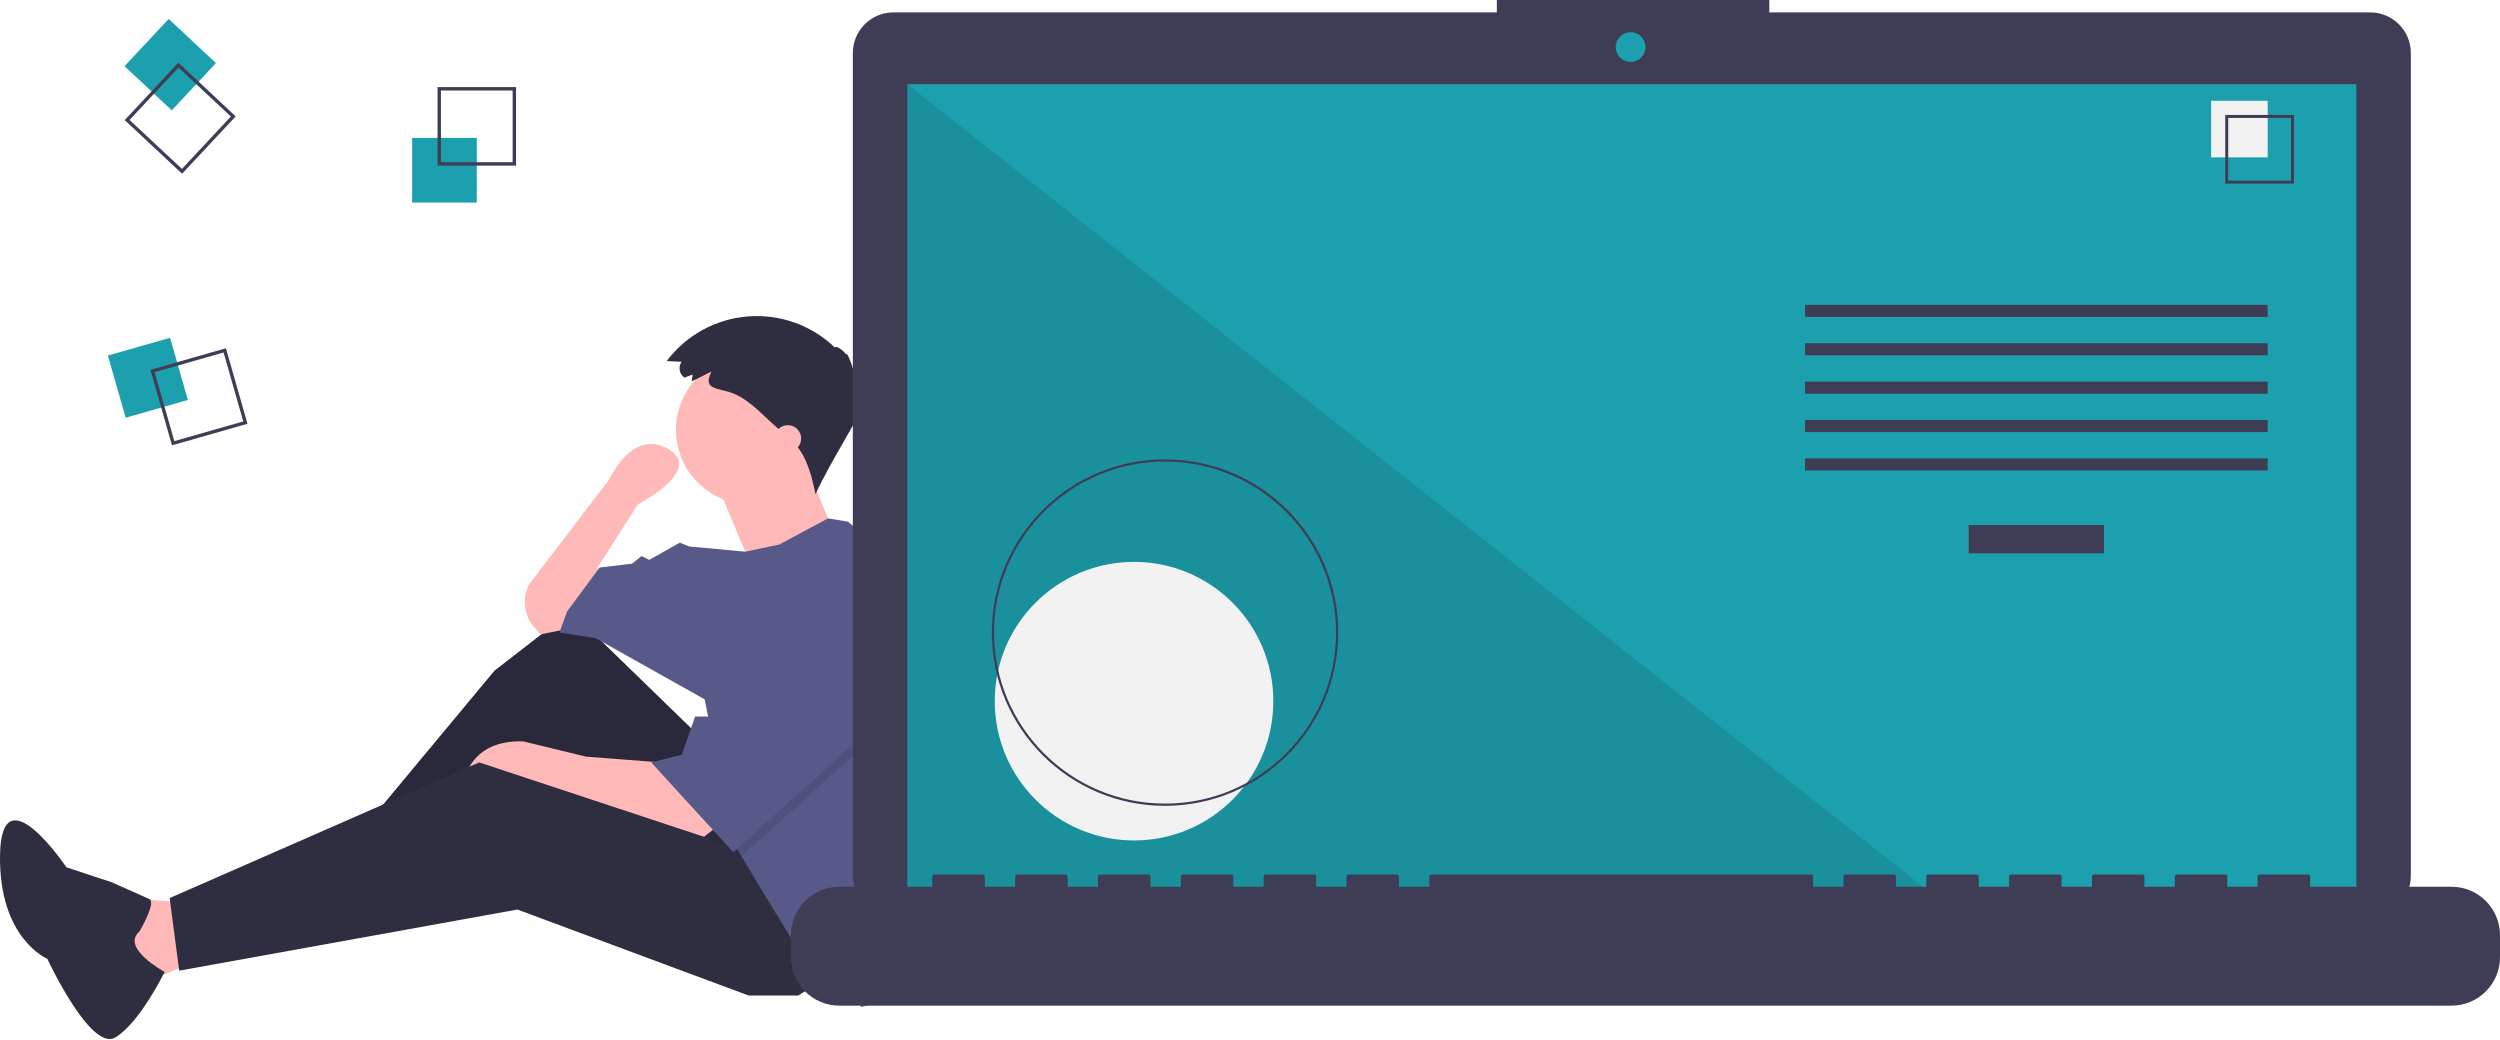
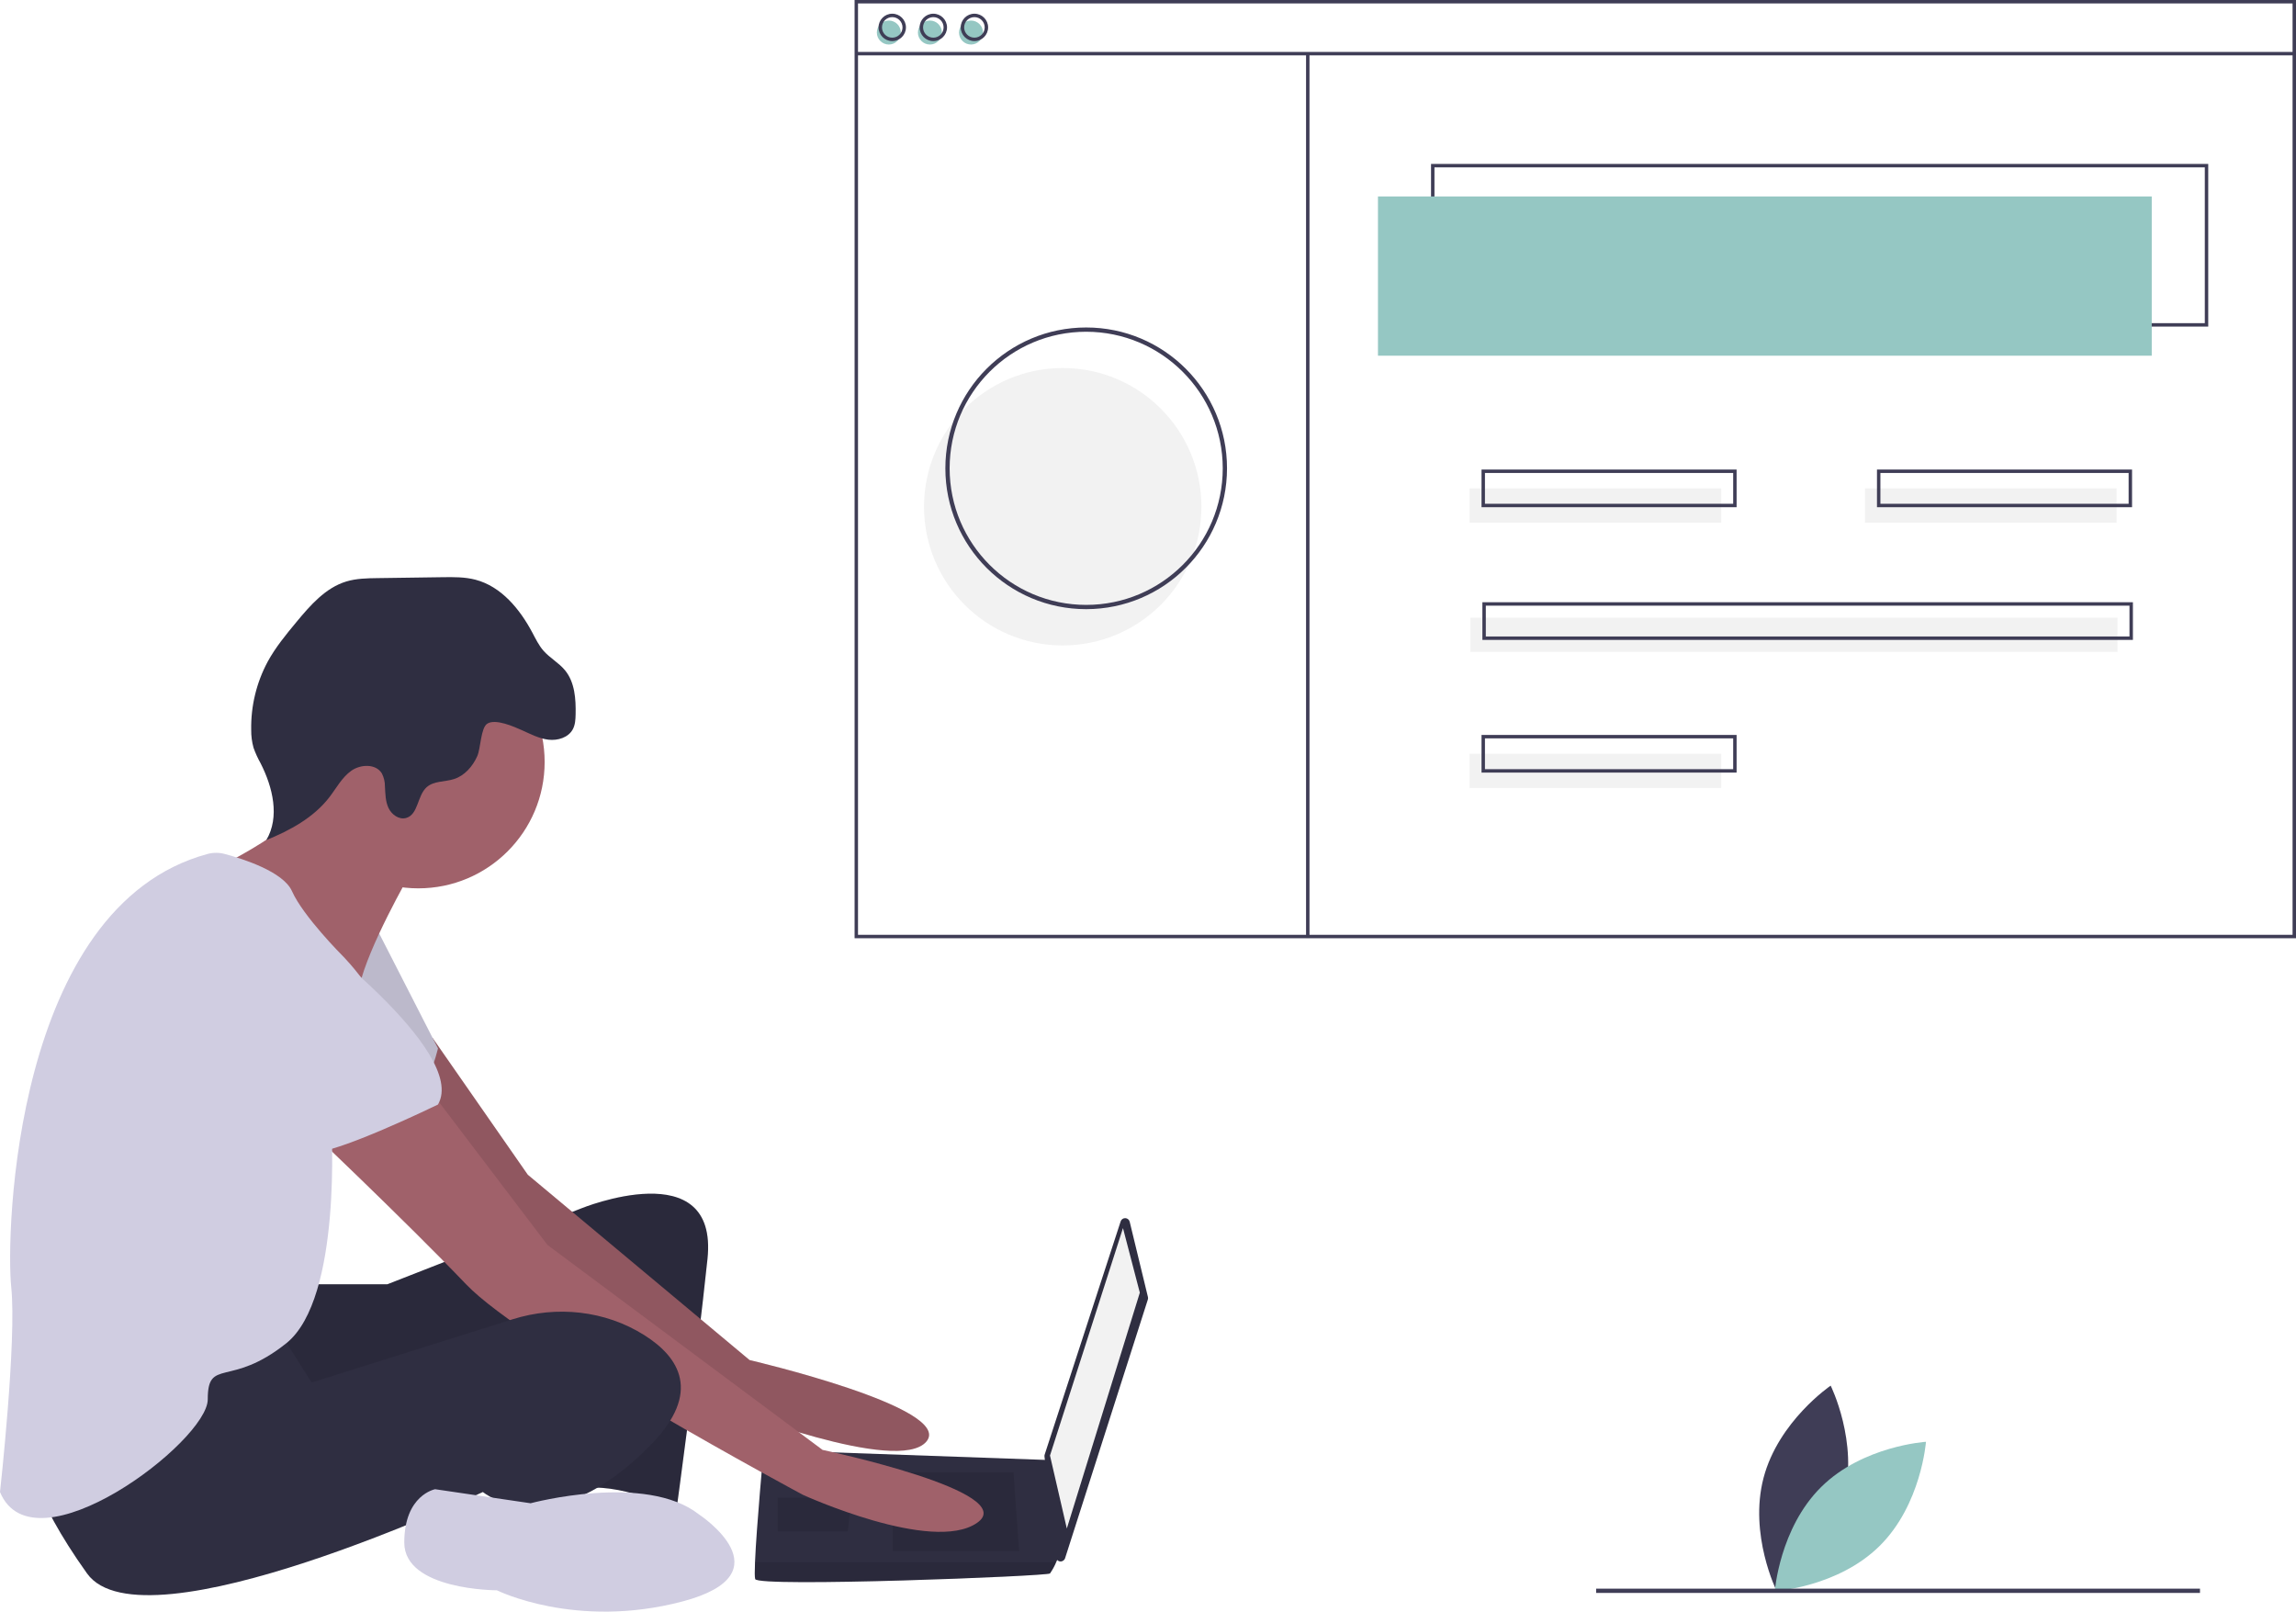
- <svg xmlns="http://www.w3.org/2000/svg" id="e189b3b9-b88e-4ad6-86fc-a3cf637fca9f" data-name="Layer 1" width="1082.439" height="449.881" viewBox="0 0 1082.439 449.881">
-   <polygon points="77.591 390.495 52.772 388.84 61.045 426.069 89.173 414.487 77.591 390.495" fill="#ffb9b9" />
-   <polygon points="305.1 321.001 247.189 264.744 214.096 290.391 148.739 368.985 156.185 380.567 235.606 326.792 289.381 397.113 340.674 371.467 305.1 321.001" fill="#2f2e41" />
-   <polygon points="305.1 321.001 247.189 264.744 214.096 290.391 148.739 368.985 156.185 380.567 235.606 326.792 289.381 397.113 340.674 371.467 305.1 321.001" opacity="0.1" />
-   <path d="M368.845,583.289l-7.446,5.791-60.393-20.683-14.064-5.791-28.128,5.791s0-23.165,26.474-22.337l27.301,6.618,32.265,2.482Z" transform="translate(-58.78049 -225.0594)" fill="#ffb9b9" />
-   <polygon points="363.839 419.451 345.638 431.033 324.128 431.033 224.024 393.804 77.591 420.278 73.454 388.84 207.478 330.102 324.956 368.985 363.839 419.451" fill="#2f2e41" />
-   <path d="M305.142,497.249l-12.41,2.482-2.704-3.155a16.717,16.717,0,0,1-2.26-18.355h0l34.747-45.502s9.928-22.337,25.646-13.237-13.237,23.992-13.237,23.992l-17.373,27.301,1.655,14.064Z" transform="translate(-58.78049 -225.0594)" fill="#ffb9b9" />
-   <circle cx="324.956" cy="186.15" r="32.265" fill="#ffb9b9" />
-   <path d="M369.258,434.788,384.15,470.362l35.574-14.892s-11.582-28.128-11.582-28.956S369.258,434.788,369.258,434.788Z" transform="translate(-58.78049 -225.0594)" fill="#ffb9b9" />
-   <path d="M467.22,540.029a185.383,185.383,0,0,1-9.092,57.341l-2.416,7.429-11.582,52.948-12.41,3.309-9.1-11.582L404.419,636.237l-13.237-21.51-11.351-18.912-3.541-5.907-12.41-62.048L316.724,501.386l-15.719-2.482,3.309-9.1,14.064-19.028L332.443,469.121l4.137-3.309,3.309,1.655,13.237-7.446,4.137,1.655,24.19,2.25,14.693-3.078L417.275,449.506l8.654,1.415,29.783,24.819A185.22,185.22,0,0,1,467.22,540.029Z" transform="translate(-58.78049 -225.0594)" fill="#575a89" />
-   <path d="M119.171,628.365s7.41-12.559,4.28-14.025-16.422-7.311-16.422-7.311l-19.492-6.46s-28.126-41.801-28.743-5.45,20.479,45.089,20.479,45.089S98.088,680.7,108.747,674.243,130.07,645.867,130.07,645.867,110.85,635.535,119.171,628.365Z" transform="translate(-58.78049 -225.0594)" fill="#2f2e41" />
-   <polygon points="399.413 307.764 367.975 328.447 321.051 370.755 317.51 364.848 307.582 315.21 310.064 315.21 335.711 268.054 399.413 307.764" opacity="0.1" />
-   <polygon points="335.711 263.09 310.064 310.246 300.964 310.246 295.173 326.792 281.936 330.102 317.51 368.985 367.975 323.483 399.413 302.8 335.711 263.09" fill="#575a89" />
-   <path d="M358.64,387.219l-3.496,1.345a4.88,4.88,0,0,1-1.248-6.86l-6.46-.302a48.782,48.782,0,0,1,72.825-5.87c.294-1.013,3.5.958,4.809,2.956.44-1.648,3.446,6.32,4.509,11.952.492-1.875,2.385,1.152.727,4.057,1.051-.154,1.525,2.535.712,4.032,1.149-.54.956,2.669-.291,4.813,1.64-.146-12.935,22.476-18.837,35.696-1.714-7.873-3.64-16.164-9.166-22.029-.939-.997-1.968-1.905-2.994-2.811l-5.554-4.902c-6.458-5.7-12.332-12.736-20.935-14.866-5.912-1.464-9.651-1.795-6.429-8.457-2.911,1.215-5.629,3.021-8.566,4.15C358.287,389.192,358.698,388.151,358.64,387.219Z" transform="translate(-58.78049 -225.0594)" fill="#2f2e41" />
-   <circle cx="341.088" cy="189.873" r="5.791" fill="#ffb9b9" />
-   <rect x="178.439" y="59.71" width="28" height="28" fill="#1da0ad" />
-   <path d="M282.22,296.77h-34v-34h34Zm-32.522-1.478h31.043V264.248H249.698Z" transform="translate(-58.78049 -225.0594)" fill="#3f3d56" />
-   <rect x="108.808" y="374.617" width="28" height="28" transform="translate(403.9876 -61.23638) rotate(74.06317)" fill="#1da0ad" />
-   <path d="M133.243,417.876l-9.336-32.693,32.693-9.336,9.336,32.693Zm-7.508-31.678,8.524,29.85,29.85-8.524-8.524-29.85Z" transform="translate(-58.78049 -225.0594)" fill="#3f3d56" />
-   <rect x="118.487" y="239.049" width="28" height="28" transform="translate(349.0467 103.9752) rotate(133.0628)" fill="#1da0ad" />
-   <path d="M112.781,277.063l23.215-24.841,24.841,23.215-23.215,24.841Zm23.286-22.751-21.196,22.681L137.551,298.189l21.196-22.681Z" transform="translate(-58.78049 -225.0594)" fill="#3f3d56" />
-   <path d="M1085.012,230.422H824.843v-5.362h-117.971v5.362H445.63a17.599,17.599,0,0,0-17.599,17.599V604.272A17.599,17.599,0,0,0,445.63,621.871H1085.012a17.599,17.599,0,0,0,17.599-17.599V248.02A17.599,17.599,0,0,0,1085.012,230.422Z" transform="translate(-58.78049 -225.0594)" fill="#3f3d56" />
-   <rect x="392.845" y="36.464" width="627.391" height="353.913" fill="#1da0ad" />
-   <circle cx="706.004" cy="20.377" r="6.435" fill="#1da0ad" />
-   <polygon points="840.813 390.377 392.845 390.377 392.845 36.464 840.813 390.377" opacity="0.1" />
-   <circle cx="491.013" cy="303.587" r="60.307" fill="#f2f2f2" />
-   <path d="M563.218,573.972A75.016,75.016,0,1,1,638.234,498.957,75.101,75.101,0,0,1,563.218,573.972Zm0-149.051A74.035,74.035,0,1,0,637.253,498.957,74.119,74.119,0,0,0,563.218,424.921Z" transform="translate(-58.78049 -225.0594)" fill="#3f3d56" />
-   <rect x="852.392" y="227.332" width="58.605" height="12.246" fill="#3f3d56" />
-   <rect x="781.541" y="131.989" width="200.307" height="5.248" fill="#3f3d56" />
-   <rect x="781.541" y="148.608" width="200.307" height="5.248" fill="#3f3d56" />
-   <rect x="781.541" y="165.228" width="200.307" height="5.248" fill="#3f3d56" />
-   <rect x="781.541" y="181.847" width="200.307" height="5.248" fill="#3f3d56" />
-   <rect x="781.541" y="198.467" width="200.307" height="5.248" fill="#3f3d56" />
-   <rect x="957.356" y="43.644" width="24.492" height="24.492" fill="#f2f2f2" />
-   <path d="M1052,304.566h-29.74v-29.74h29.74Zm-28.447-1.293h27.154V276.119h-27.154Z" transform="translate(-58.78049 -225.0594)" fill="#3f3d56" />
-   <path d="M1120.227,609.001h-61.229v-4.412a.875.875,0,0,0-.875-.875h-20.993a.875.875,0,0,0-.875.875v4.412H1023.134v-4.412a.875.875,0,0,0-.875-.875h-20.993a.875.875,0,0,0-.875.875v4.412H987.272v-4.412a.875.875,0,0,0-.875-.875H965.404a.875.875,0,0,0-.875.875v4.412H951.409v-4.412a.875.875,0,0,0-.875-.875H929.541a.875.875,0,0,0-.875.875v4.412H915.546v-4.412a.875.875,0,0,0-.875-.875h-20.993a.875.875,0,0,0-.875.875v4.412H879.683v-4.412a.875.875,0,0,0-.875-.875H857.815a.875.875,0,0,0-.875.875v4.412H843.82v-4.412a.875.875,0,0,0-.875-.875H678.501a.875.875,0,0,0-.875.875v4.412H664.506v-4.412a.875.875,0,0,0-.875-.875H642.638a.875.875,0,0,0-.875.875v4.412H628.643v-4.412a.875.875,0,0,0-.875-.875H606.775a.875.875,0,0,0-.875.875v4.412H592.78v-4.412a.875.875,0,0,0-.875-.875H570.912a.875.875,0,0,0-.875.875v4.412H556.917v-4.412a.875.875,0,0,0-.875-.875H535.049a.875.875,0,0,0-.875.875v4.412H521.054v-4.412a.875.875,0,0,0-.875-.875H499.186a.875.875,0,0,0-.875.875v4.412H485.191v-4.412a.875.875,0,0,0-.875-.875h-20.993a.875.875,0,0,0-.875.875v4.412H422.212a20.993,20.993,0,0,0-20.993,20.993v9.492a20.993,20.993,0,0,0,20.993,20.993H1120.227a20.993,20.993,0,0,0,20.993-20.993v-9.492A20.993,20.993,0,0,0,1120.227,609.001Z" transform="translate(-58.78049 -225.0594)" fill="#3f3d56" />
+ <svg xmlns="http://www.w3.org/2000/svg" id="ade8c9af-7e2e-4eda-b5c8-b06129257226" data-name="Layer 1" width="1076.064" height="755.228" viewBox="0 0 1076.064 755.228">
+   <path d="M926.114,774.809c-6.985,26.598-31.459,43.22-31.459,43.22s-13.15-26.502-6.166-53.1,31.459-43.22,31.459-43.22S933.098,748.211,926.114,774.809Z" transform="translate(-61.96814 -72.38605)" fill="#3f3d56" />
+   <path d="M915.52,769.183c-19.563,19.327-21.751,48.831-21.751,48.831s29.528-1.831,49.091-21.159,21.751-48.831,21.751-48.831S935.082,749.855,915.52,769.183Z" transform="translate(-61.96814 -72.38605)" fill="#95c7c3" />
+   <path d="M206.702,674.194h36.841l90.788-35.526s64.472-26.315,59.209,23.684-14.473,117.103-14.473,117.103-28.947-13.158-44.736-9.21-5.263-80.262-5.263-80.262-128.945,61.841-140.787,53.946-14.473-63.157-14.473-63.157Z" transform="translate(-61.96814 -72.38605)" fill="#2f2e41" />
+   <path d="M206.702,674.194h36.841l90.788-35.526s64.472-26.315,59.209,23.684-14.473,117.103-14.473,117.103-28.947-13.158-44.736-9.21-5.263-80.262-5.263-80.262-128.945,61.841-140.787,53.946-14.473-63.157-14.473-63.157Z" transform="translate(-61.96814 -72.38605)" opacity="0.1" />
+   <path d="M264.746,558.82l44.586,64.059L413.277,709.72s96.051,22.368,82.893,38.157S402.751,732.088,402.751,732.088s-119.735-86.84-123.682-93.419S231.702,570.249,231.702,570.249Z" transform="translate(-61.96814 -72.38605)" fill="#a0616a" />
+   <path d="M264.746,558.82l44.586,64.059L413.277,709.72s96.051,22.368,82.893,38.157S402.751,732.088,402.751,732.088s-119.735-86.84-123.682-93.419S231.702,570.249,231.702,570.249Z" transform="translate(-61.96814 -72.38605)" opacity="0.1" />
+   <path d="M238.281,507.092l28.947,56.578s-6.579,27.631-17.105,30.263-55.262-34.21-55.262-34.21Z" transform="translate(-61.96814 -72.38605)" fill="#d0cde1" />
+   <path d="M238.281,507.092l28.947,56.578s-6.579,27.631-17.105,30.263-55.262-34.21-55.262-34.21Z" transform="translate(-61.96814 -72.38605)" opacity="0.1" />
+   <path d="M591.419,644.9,599.97,680.172a2.203,2.203,0,0,1-.043,1.19L561.14,802.574a2.203,2.203,0,0,1-4.287-.423l-5.366-47.219a2.203,2.203,0,0,1,.094-.931L587.184,644.737A2.203,2.203,0,0,1,591.419,644.9Z" transform="translate(-61.96814 -72.38605)" fill="#2f2e41" />
+   <polygon points="526.306 575.493 534.2 605.756 499.99 716.28 492.096 682.07 526.306 575.493" fill="#f2f2f2" />
+   <path d="M415.909,812.35c1.316,3.947,136.839-1.316,138.155-2.632a28.561,28.561,0,0,0,2.895-5.263c1.237-2.632,2.368-5.263,2.368-5.263L554.064,756.588l-134.208-4.763s-3.355,36.105-4.039,52.631C415.646,808.626,415.646,811.56,415.909,812.35Z" transform="translate(-61.96814 -72.38605)" fill="#2f2e41" />
+   <polygon points="474.991 689.965 477.622 726.806 418.413 726.806 418.413 689.965 474.991 689.965" opacity="0.1" />
+   <polygon points="398.677 701.806 399.03 701.736 397.361 717.596 364.467 717.596 364.467 701.806 398.677 701.806" opacity="0.1" />
+   <path d="M415.909,812.35c1.316,3.947,136.839-1.316,138.155-2.632a28.561,28.561,0,0,0,2.895-5.263H415.817C415.646,808.626,415.646,811.56,415.909,812.35Z" transform="translate(-61.96814 -72.38605)" opacity="0.1" />
+   <circle cx="196.049" cy="357.076" r="59.209" fill="#a0616a" />
+   <path d="M254.07,482.093s-19.736,34.21-23.684,52.631-59.209-36.841-59.209-36.841l-7.237-19.079s51.973-24.342,48.025-44.078S254.07,482.093,254.07,482.093Z" transform="translate(-61.96814 -72.38605)" fill="#a0616a" />
+   <path d="M264.596,584.722l53.946,71.051,128.945,96.051s93.419,19.736,72.367,34.21-81.577-13.158-81.577-13.158S308.016,703.141,280.385,674.194s-78.946-77.63-78.946-77.63Z" transform="translate(-61.96814 -72.38605)" fill="#a0616a" />
+   <path d="M192.229,695.247,208.018,720.246l94.231-29.646c20.676-6.505,43.348-4.111,61.687,7.442,16.447,10.362,26.973,26.809,3.289,51.15-47.368,48.683-78.946,22.368-78.946,22.368S129.072,846.559,102.757,809.718s-27.631-55.262-27.631-55.262S176.44,691.299,192.229,695.247Z" transform="translate(-61.96814 -72.38605)" fill="#2f2e41" />
+   <path d="M389.593,782.087s42.104,27.631-7.895,40.789-86.84-5.263-86.84-5.263-43.42,0-43.42-22.368,14.473-25,14.473-25l44.736,6.579S364.594,762.351,389.593,782.087Z" transform="translate(-61.96814 -72.38605)" fill="#d0cde1" />
+   <path d="M306.589,414.568c4.03,1.797,8.026,3.923,12.408,4.444s9.371-1.008,11.444-4.903c1.12-2.104,1.248-4.578,1.3-6.961.158-7.225-.364-15.036-4.943-20.627-2.914-3.559-7.167-5.802-10.184-9.274-2.161-2.488-3.599-5.503-5.148-8.411-5.866-11.017-14.551-21.606-26.622-24.782-5.04-1.326-10.328-1.262-15.539-1.188l-30.397.429c-4.919.069-9.914.15-14.623,1.574-9.784,2.958-16.908,11.186-23.432,19.054-4.881,5.887-9.775,11.834-13.439,18.547a65.079,65.079,0,0,0-7.714,31.887,29.833,29.833,0,0,0,1.093,8.437,46.822,46.822,0,0,0,3.316,7.284c5.7,11.197,9.085,25.182,2.665,35.983,11.152-4.555,22.186-10.528,29.542-20.068,3.291-4.267,5.872-9.263,10.258-12.395s11.532-3.403,14.346,1.193a12.857,12.857,0,0,1,1.451,6.022c.206,3.45.2,7.033,1.663,10.164s4.947,5.658,8.273,4.721c5.729-1.614,5.18-10.406,9.593-14.4,3.351-3.033,8.521-2.453,12.826-3.83,5.016-1.604,8.779-5.95,10.924-10.759,1.63-3.656,1.606-13.223,4.691-15.203C294.208,409.022,303.004,412.969,306.589,414.568Z" transform="translate(-61.96814 -72.38605)" fill="#2f2e41" />
+   <path d="M159.24,472.562a15.616,15.616,0,0,1,8.128.021c8.446,2.268,27.38,8.27,31.44,17.405,5.263,11.842,23.684,30.263,23.684,30.263s25,25,19.736,42.104-25,36.841-25,36.841,5.263,81.577-21.052,102.63-36.841,6.579-36.841,26.315S77.757,809.718,61.968,771.561c0,0,7.895-71.051,5.263-96.051C64.638,650.871,68.434,497.145,159.24,472.562Z" transform="translate(-61.96814 -72.38605)" fill="#d0cde1" />
+   <path d="M201.439,505.777s80.262,59.209,65.788,84.209c0,0-48.683,23.684-59.209,22.368s-51.315-47.368-61.841-51.315S130.388,486.04,201.439,505.777Z" transform="translate(-61.96814 -72.38605)" fill="#d0cde1" />
+   <circle cx="498.064" cy="237.458" r="65" fill="#f2f2f2" />
+   <path d="M1096.898,225.427H732.649V149.207H1096.898ZM734.254,223.822h361.039v-73.01H734.254Z" transform="translate(-61.96814 -72.38605)" fill="#3f3d56" />
+   <rect x="645.809" y="92.065" width="362.644" height="74.615" fill="#95c7c3" />
+   <circle cx="416.565" cy="15.244" r="5.616" fill="#95c7c3" />
+   <circle cx="435.82" cy="15.244" r="5.616" fill="#95c7c3" />
+   <circle cx="455.076" cy="15.244" r="5.616" fill="#95c7c3" />
+   <path d="M1138.032,512.052H462.487V72.386h675.545Zm-673.94-1.605h672.336V73.991H464.092Z" transform="translate(-61.96814 -72.38605)" fill="#3f3d56" />
+   <rect x="401.321" y="24.338" width="673.94" height="1.605" fill="#3f3d56" />
+   <path d="M480.138,91.641a6.418,6.418,0,1,1,6.418-6.418A6.426,6.426,0,0,1,480.138,91.641Zm0-11.232a4.814,4.814,0,1,0,4.814,4.814A4.819,4.819,0,0,0,480.138,80.409Z" transform="translate(-61.96814 -72.38605)" fill="#3f3d56" />
+   <path d="M499.393,91.641a6.418,6.418,0,1,1,6.418-6.418A6.426,6.426,0,0,1,499.393,91.641Zm0-11.232a4.814,4.814,0,1,0,4.814,4.814A4.819,4.819,0,0,0,499.393,80.409Z" transform="translate(-61.96814 -72.38605)" fill="#3f3d56" />
+   <path d="M518.649,91.641A6.418,6.418,0,1,1,525.067,85.223,6.426,6.426,0,0,1,518.649,91.641Zm0-11.232a4.814,4.814,0,1,0,4.814,4.814A4.819,4.819,0,0,0,518.649,80.409Z" transform="translate(-61.96814 -72.38605)" fill="#3f3d56" />
+   <rect x="612.109" y="25.14" width="1.605" height="414.346" fill="#3f3d56" />
+   <rect x="688.733" y="228.859" width="117.94" height="16.046" fill="#f2f2f2" />
+   <rect x="874.067" y="228.859" width="117.94" height="16.046" fill="#f2f2f2" />
+   <path d="M875.861,310.07H756.317V292.42H875.861Zm-117.94-1.605H874.257V294.024H757.922Z" transform="translate(-61.96814 -72.38605)" fill="#3f3d56" />
+   <rect x="688.733" y="353.217" width="117.94" height="16.046" fill="#f2f2f2" />
+   <path d="M875.861,434.428H756.317V416.778H875.861Zm-117.94-1.605H874.257V418.382H757.922Z" transform="translate(-61.96814 -72.38605)" fill="#3f3d56" />
+   <rect x="689.134" y="289.433" width="303.273" height="16.046" fill="#f2f2f2" />
+   <path d="M1061.596,372.249H756.718V354.599h304.878ZM758.323,370.645h301.669V356.203H758.323Z" transform="translate(-61.96814 -72.38605)" fill="#3f3d56" />
+   <path d="M1061.195,310.07H941.651V292.42H1061.195Zm-117.94-1.605h116.335V294.024H943.255Z" transform="translate(-61.96814 -72.38605)" fill="#3f3d56" />
+   <path d="M571.032,357.844a66,66,0,1,1,66-66A66.075,66.075,0,0,1,571.032,357.844Zm0-130a64,64,0,1,0,64,64A64.073,64.073,0,0,0,571.032,227.844Z" transform="translate(-61.96814 -72.38605)" fill="#3f3d56" />
+   <rect x="748.064" y="744.458" width="283" height="2" fill="#3f3d56" />
</svg>
